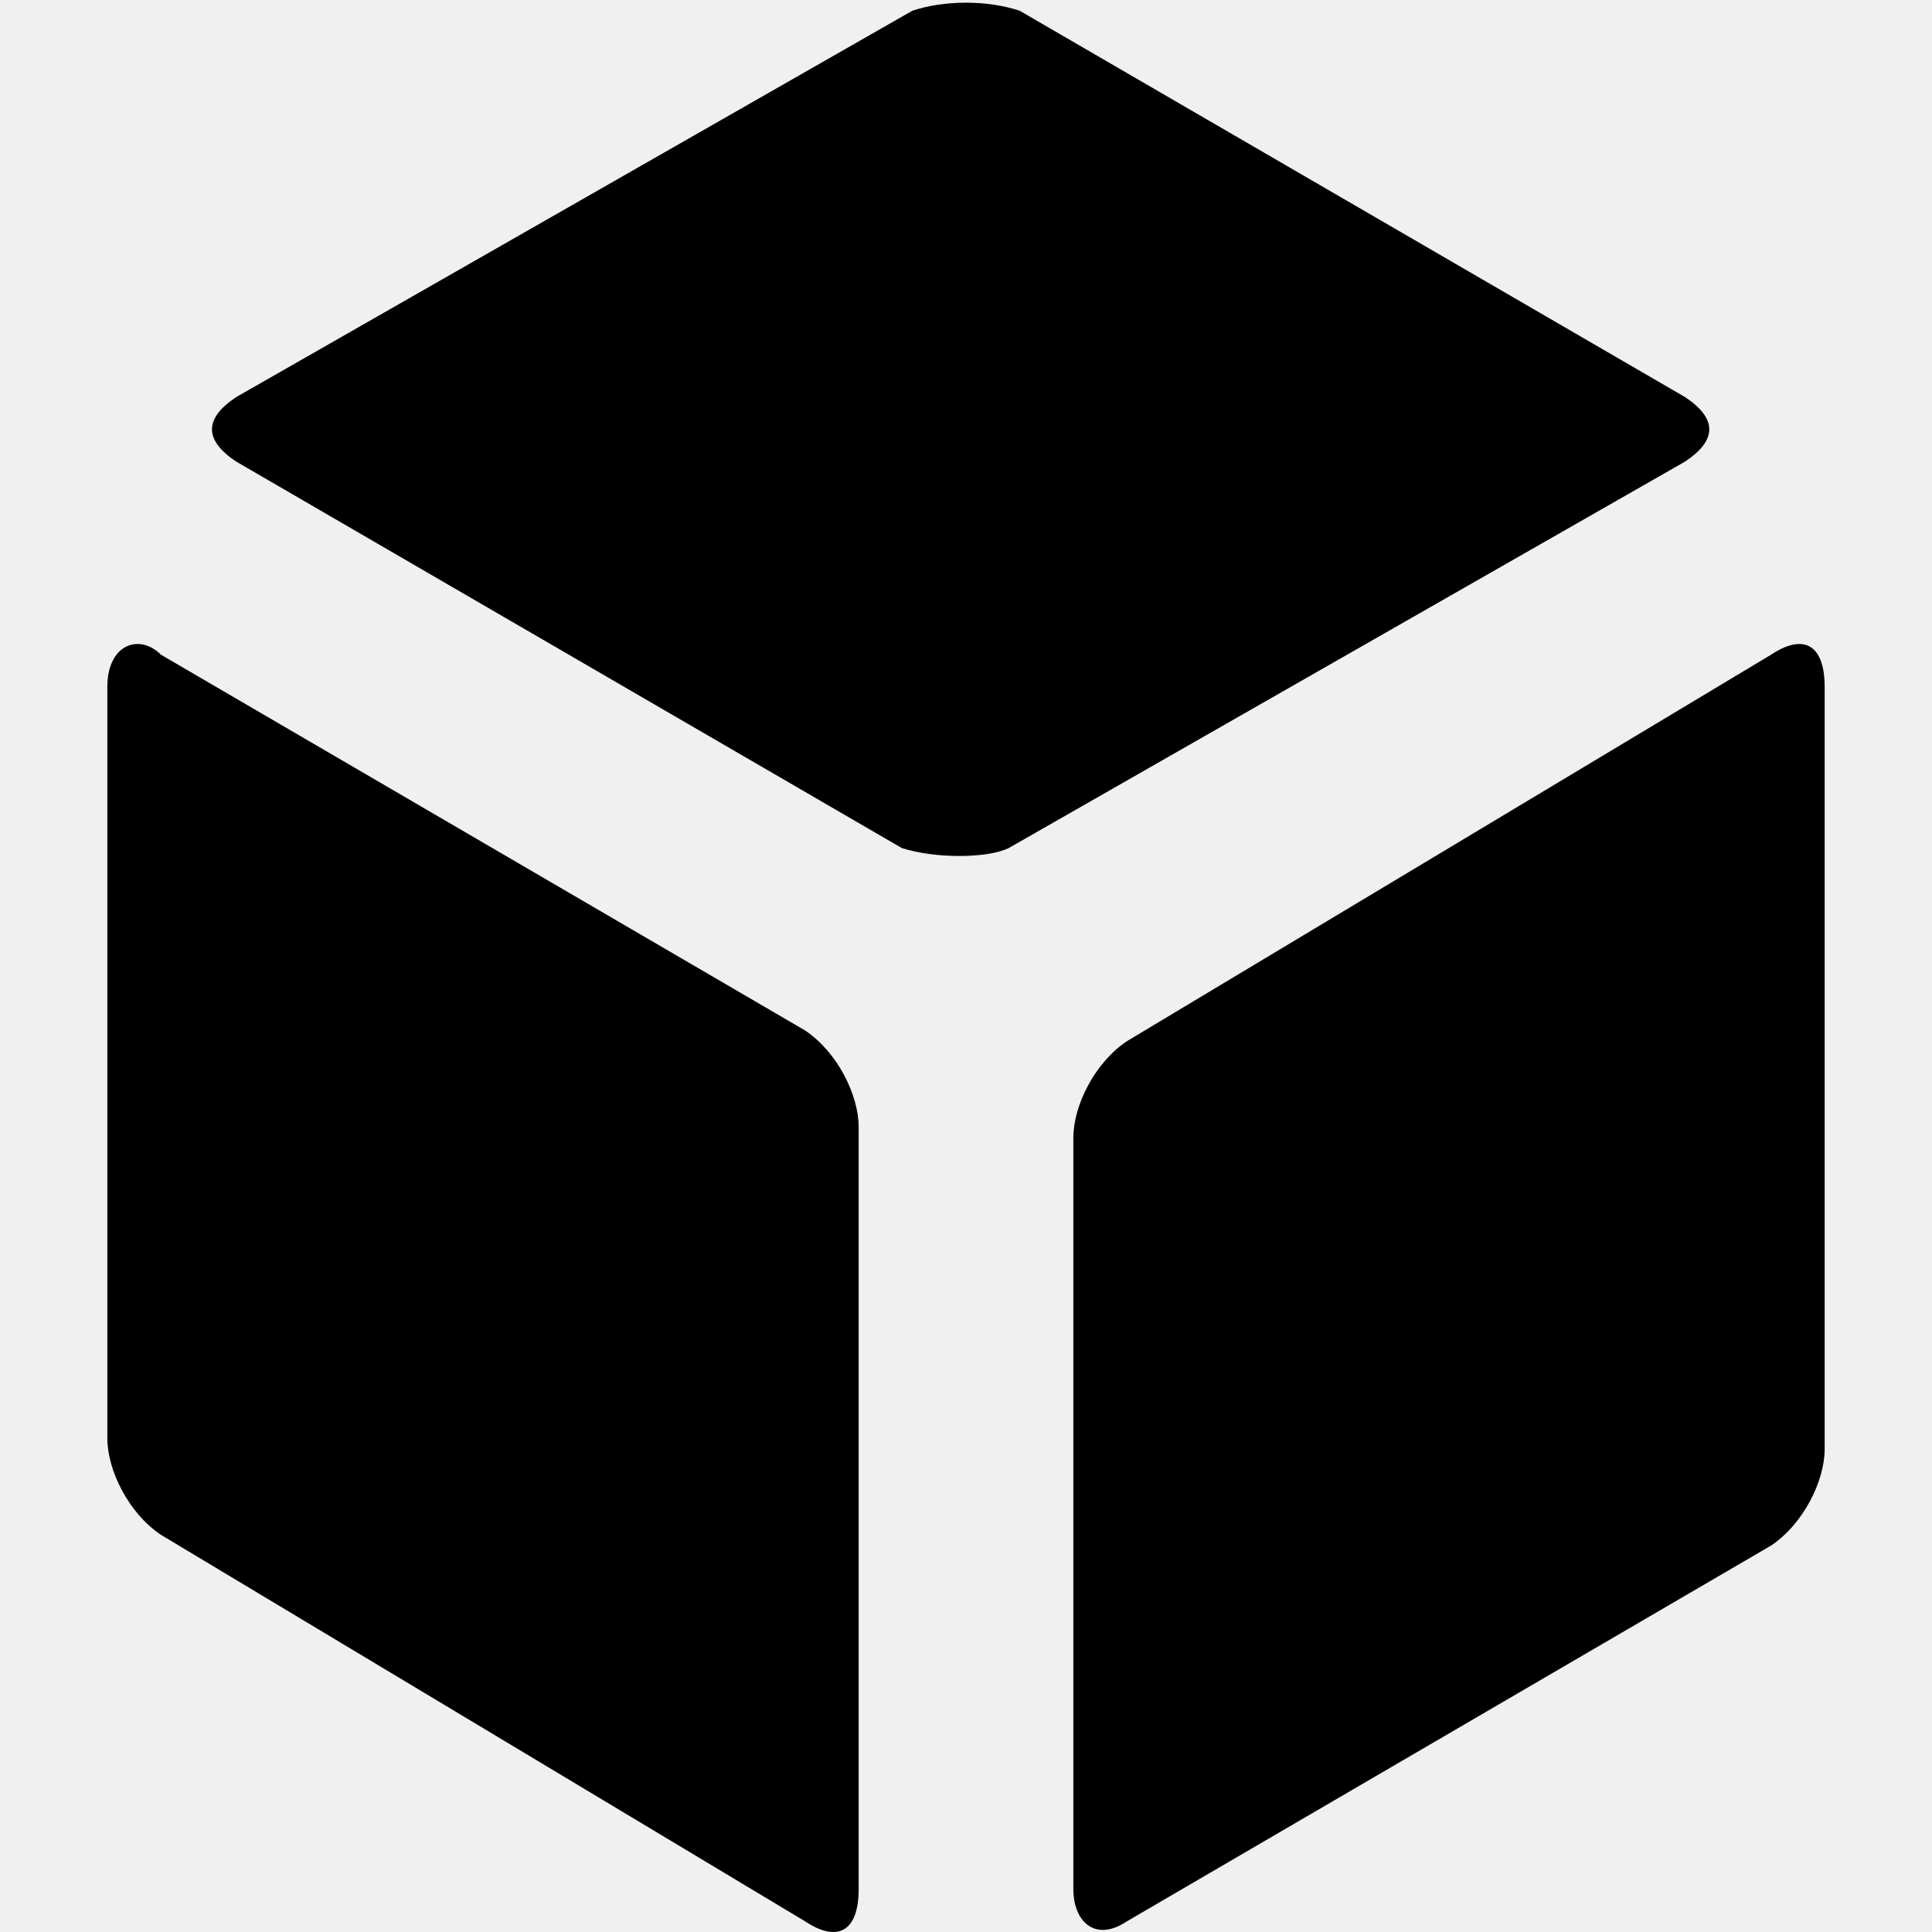
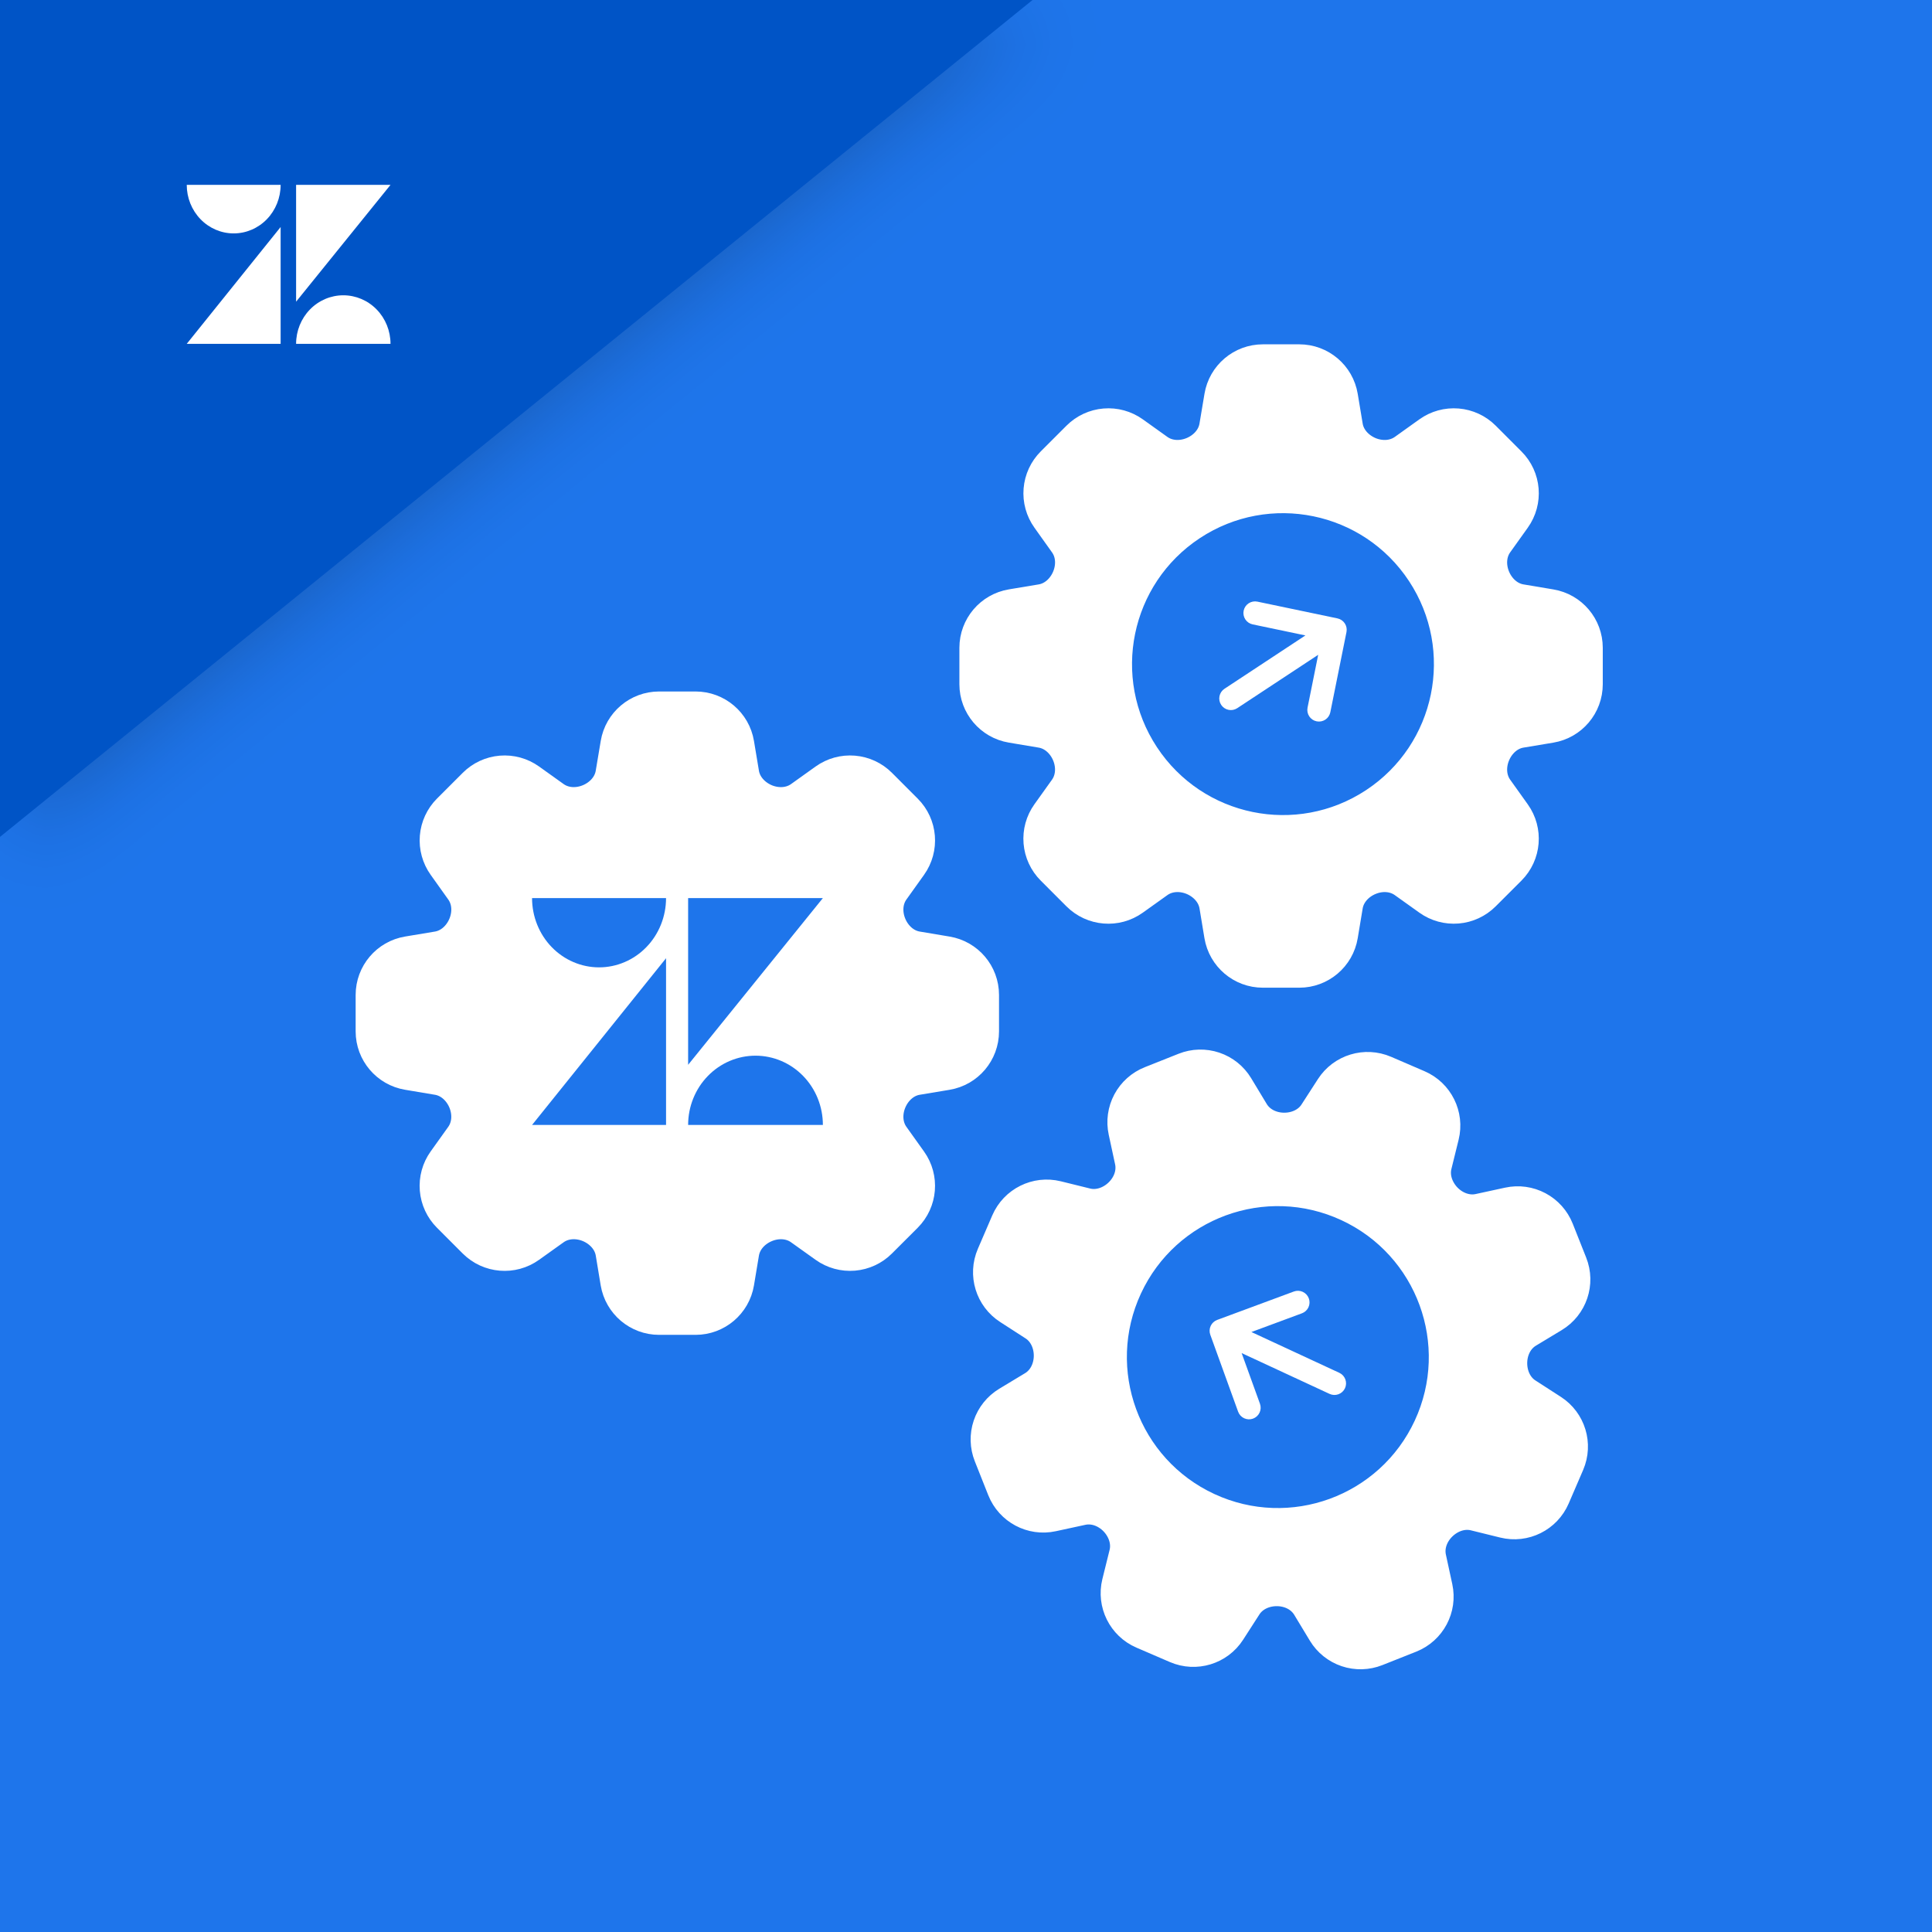
- <svg xmlns="http://www.w3.org/2000/svg" version="1.1" id="Layer_1" x="0px" y="0px" viewBox="0 0 18 18" style="enable-background:new 0 0 18 18;" xml:space="preserve">
-   <path id="Fill-3" d="M1.5,6.1C1.3,5.9,1,6,1,6.4l0,7c0,0.3,0.2,0.7,0.5,0.9l6,3.6C7.8,18.1,8,18,8,17.6l0-7.1c0-0.3-0.2-0.7-0.5-0.9  L1.5,6.1z" />
-   <path id="Fill-5" d="M10.5,17.9c-0.3,0.2-0.5,0-0.5-0.3l0-7c0-0.3,0.2-0.7,0.5-0.9l6-3.6C16.8,5.9,17,6,17,6.4l0,7.1  c0,0.3-0.2,0.7-0.5,0.9L10.5,17.9z" />
-   <path id="Fill-1" d="M2.2,3.7c-0.3,0.2-0.3,0.4,0,0.6l6.2,3.6C8.7,8,9.2,8,9.4,7.9l6.3-3.6c0.3-0.2,0.3-0.4,0-0.6L9.5,0.1  C9.2,0,8.8,0,8.5,0.1L2.2,3.7z" />
+ <svg xmlns="http://www.w3.org/2000/svg" width="512" height="512" viewBox="0 0 512 512" fill="none">
+   <g clip-path="url(#clip0_2604_563)">
+     <rect width="512" height="512" fill="#1E75EB" />
+     <g filter="url(#filter0_d_2604_563)">
+       <path d="M-6.558 -4.585L276.035 -1.95L-62.48 272.432L-6.558 -4.585Z" fill="#0054C6" />
+     </g>
+     <path d="M74.37 60.16V91.118H49.49L74.37 60.16Z" fill="white" />
+     <path d="M74.37 48.992C74.37 52.404 73.059 55.676 70.726 58.088C68.393 60.501 65.229 61.856 61.93 61.856C58.631 61.856 55.467 60.501 53.134 58.088C50.801 55.676 49.49 52.404 49.49 48.992H74.37V48.992Z" fill="white" />
+     <path d="M78.469 91.118C78.469 87.706 79.787 84.434 82.133 82.022C84.479 79.609 87.662 78.254 90.979 78.254C94.297 78.254 97.48 79.609 99.826 82.022C102.172 84.434 103.49 87.706 103.49 91.118H78.469Z" fill="white" />
+     <path d="M78.469 79.95V48.992H103.49L78.469 79.95Z" fill="white" />
+   </g>
+   <path d="M164.872 197.303C165.667 192.516 169.819 189 174.677 189H184.332C189.19 189 193.342 192.516 194.137 197.303L195.453 205.2C196.071 208.946 198.845 211.949 202.343 213.415C205.859 214.864 209.895 214.67 212.987 212.461L219.497 207.806C221.412 206.437 223.75 205.793 226.096 205.987C228.441 206.181 230.642 207.201 232.306 208.866L239.134 215.703C242.579 219.139 243.02 224.554 240.194 228.511L235.539 235.022C233.33 238.113 233.136 242.141 234.593 245.657C236.051 249.164 239.054 251.929 242.808 252.547L250.697 253.872C255.493 254.667 259 258.81 259 263.668V273.332C259 278.19 255.493 282.342 250.697 283.137L242.8 284.453C239.054 285.071 236.051 287.836 234.593 291.343C233.136 294.859 233.33 298.887 235.539 301.978L240.194 308.497C243.02 312.446 242.57 317.861 239.134 321.306L232.297 328.134C230.634 329.796 228.435 330.815 226.091 331.009C223.748 331.203 221.411 330.56 219.497 329.194L212.978 324.539C209.887 322.33 205.859 322.136 202.352 323.593C198.836 325.051 196.08 328.054 195.453 331.8L194.137 339.697C193.342 344.484 189.19 348 184.332 348H174.668C169.81 348 165.667 344.484 164.863 339.697L163.556 331.8C162.929 328.054 160.164 325.051 156.657 323.585C153.141 322.136 149.113 322.33 146.022 324.539L139.503 329.194C135.554 332.02 130.139 331.57 126.694 328.134L119.866 321.297C118.201 319.633 117.181 317.433 116.987 315.087C116.793 312.742 117.437 310.403 118.806 308.488L123.461 301.978C125.67 298.887 125.864 294.859 124.415 291.343C122.958 287.836 119.946 285.071 116.2 284.453L108.303 283.128C103.516 282.333 100 278.181 100 273.332V263.668C100 258.81 103.516 254.658 108.303 253.863L116.2 252.547C119.946 251.929 122.958 249.164 124.415 245.657C125.873 242.141 125.679 238.113 123.461 235.022L118.815 228.503C117.446 226.588 116.802 224.25 116.996 221.904C117.19 219.559 118.21 217.358 119.875 215.694L126.703 208.866C128.367 207.201 130.567 206.181 132.913 205.987C135.258 205.793 137.597 206.437 139.511 207.806L146.022 212.461C149.113 214.67 153.15 214.864 156.657 213.406C160.164 211.949 162.929 208.946 163.547 205.2L164.872 197.303Z" fill="white" stroke="white" stroke-width="11.5" stroke-linecap="round" stroke-linejoin="round" />
+   <path d="M176.51 253.939V298.125H141L176.51 253.939Z" fill="#1E75EB" />
+   <path d="M176.51 238C176.51 242.869 174.64 247.54 171.31 250.983C167.98 254.426 163.464 256.36 158.755 256.36C154.046 256.36 149.53 254.426 146.2 250.983C142.871 247.54 141 242.869 141 238H176.51V238Z" fill="#1E75EB" />
+   <path d="M182.361 298.126C182.361 293.257 184.242 288.586 187.591 285.143C190.939 281.7 195.481 279.766 200.217 279.766C204.952 279.766 209.494 281.7 212.843 285.143C216.192 288.586 218.073 293.257 218.073 298.126H182.361Z" fill="#1E75EB" />
+   <path d="M182.361 282.186V238H218.073L182.361 282.186Z" fill="#1E75EB" />
+   <path d="M324.872 105.303C325.667 100.516 329.819 97 334.677 97H344.332C349.19 97 353.342 100.516 354.137 105.303L355.453 113.2C356.071 116.946 358.845 119.949 362.343 121.415C365.859 122.864 369.895 122.67 372.987 120.461L379.497 115.806C381.412 114.437 383.75 113.793 386.096 113.987C388.441 114.181 390.642 115.201 392.306 116.866L399.134 123.703C402.579 127.139 403.02 132.554 400.194 136.511L395.539 143.022C393.33 146.113 393.136 150.141 394.593 153.657C396.051 157.164 399.054 159.929 402.808 160.547L410.697 161.872C415.493 162.667 419 166.81 419 171.668V181.332C419 186.19 415.493 190.342 410.697 191.137L402.8 192.453C399.054 193.071 396.051 195.836 394.593 199.343C393.136 202.859 393.33 206.887 395.539 209.978L400.194 216.497C403.02 220.446 402.57 225.861 399.134 229.306L392.297 236.134C390.634 237.796 388.435 238.815 386.091 239.009C383.748 239.203 381.411 238.56 379.497 237.194L372.978 232.539C369.887 230.33 365.859 230.136 362.352 231.593C358.836 233.051 356.08 236.054 355.453 239.8L354.137 247.697C353.342 252.484 349.19 256 344.332 256H334.668C329.81 256 325.667 252.484 324.863 247.697L323.556 239.8C322.929 236.054 320.164 233.051 316.657 231.585C313.141 230.136 309.113 230.33 306.022 232.539L299.503 237.194C295.554 240.02 290.139 239.57 286.694 236.134L279.866 229.297C278.201 227.633 277.181 225.433 276.987 223.087C276.793 220.742 277.437 218.403 278.806 216.488L283.461 209.978C285.67 206.887 285.864 202.859 284.415 199.343C282.958 195.836 279.946 193.071 276.2 192.453L268.303 191.128C263.516 190.333 260 186.181 260 181.332V171.668C260 166.81 263.516 162.658 268.303 161.863L276.2 160.547C279.946 159.929 282.958 157.164 284.415 153.657C285.873 150.141 285.679 146.113 283.461 143.022L278.815 136.503C277.446 134.588 276.802 132.25 276.996 129.904C277.19 127.559 278.21 125.358 279.875 123.694L286.703 116.866C288.367 115.201 290.567 114.181 292.913 113.987C295.258 113.793 297.597 114.437 299.511 115.806L306.022 120.461C309.113 122.67 313.15 122.864 316.657 121.406C320.164 119.949 322.929 116.946 323.547 113.2L324.872 105.303Z" fill="white" stroke="white" stroke-width="11.5" stroke-linecap="round" stroke-linejoin="round" />
+   <path d="M373.396 153.984C385.555 172.427 380.459 197.237 362.016 209.396C343.573 221.555 318.763 216.459 306.604 198.016C294.445 179.573 299.541 154.763 317.984 142.604C336.427 130.445 361.237 135.541 373.396 153.984ZM329.583 161.824C329.5 162.219 329.496 162.627 329.571 163.024C329.646 163.421 329.798 163.8 330.019 164.138C330.24 164.477 330.526 164.768 330.859 164.996C331.193 165.224 331.569 165.384 331.964 165.467L345.946 168.395L324.498 182.534C323.817 182.983 323.342 183.684 323.178 184.484C323.014 185.283 323.174 186.115 323.623 186.796C324.072 187.478 324.774 187.953 325.573 188.117C326.372 188.281 327.204 188.121 327.886 187.672L349.333 173.533L346.514 187.537C346.434 187.933 346.433 188.341 346.512 188.738C346.59 189.135 346.745 189.512 346.969 189.849C347.193 190.185 347.481 190.474 347.817 190.7C348.153 190.925 348.53 191.082 348.926 191.161C349.323 191.241 349.731 191.242 350.127 191.163C350.524 191.085 350.901 190.93 351.238 190.706C351.575 190.482 351.864 190.194 352.089 189.858C352.314 189.522 352.471 189.145 352.551 188.749L356.83 167.501C356.99 166.705 356.829 165.878 356.382 165.2C355.935 164.522 355.238 164.048 354.444 163.882L333.229 159.441C332.833 159.357 332.425 159.353 332.027 159.427C331.63 159.502 331.251 159.655 330.912 159.876C330.573 160.097 330.282 160.383 330.054 160.717C329.826 161.052 329.666 161.428 329.583 161.824Z" fill="#1E75EB" />
+   <path d="M354.091 289.09C356.716 285.008 361.92 283.423 366.381 285.346L375.248 289.167C379.709 291.09 382.13 295.962 380.965 300.673L379.048 308.446C378.134 312.131 379.492 315.987 382.124 318.718C384.779 321.44 388.563 322.859 392.276 322.055L400.097 320.357C402.398 319.858 404.8 320.191 406.877 321.298C408.954 322.404 410.571 324.212 411.44 326.4L415.004 335.381C416.808 339.9 415.07 345.048 410.908 347.563L404.056 351.699C400.805 353.664 399.032 357.286 398.979 361.091C398.929 364.889 400.593 368.617 403.795 370.67L410.515 375.009C414.605 377.638 416.186 382.831 414.263 387.292L410.438 396.167C408.515 400.628 403.651 403.053 398.931 401.884L391.158 399.967C387.474 399.052 383.622 400.403 380.895 403.046C378.165 405.698 376.749 409.474 377.554 413.187L379.248 421.016C380.281 425.761 377.724 430.555 373.205 432.359L364.224 435.923C362.038 436.792 359.616 436.857 357.387 436.108C355.158 435.358 353.267 433.843 352.05 431.83L347.906 424.975C345.941 421.723 342.319 419.951 338.521 419.901C334.716 419.848 330.996 421.515 328.938 424.706L324.603 431.437C321.978 435.519 316.774 437.104 312.313 435.181L303.438 431.356C298.977 429.433 296.564 424.565 297.721 419.85L299.646 412.081C300.552 408.393 299.202 404.541 296.562 401.806C293.907 399.084 290.131 397.668 286.418 398.472L278.589 400.167C273.844 401.2 269.049 398.643 267.246 394.124L263.682 385.142C262.811 382.956 262.745 380.531 263.495 378.3C264.246 376.069 265.763 374.177 267.778 372.961L274.63 368.825C277.881 366.86 279.654 363.238 279.715 359.436C279.765 355.638 278.093 351.907 274.899 349.857L268.171 345.514C264.089 342.889 262.504 337.685 264.423 333.231L268.248 324.357C270.171 319.895 275.043 317.474 279.755 318.639L287.528 320.557C291.212 321.471 295.072 320.124 297.799 317.481C300.529 314.829 301.945 311.053 301.132 307.337L299.446 299.511C298.947 297.211 299.28 294.808 300.387 292.731C301.494 290.654 303.302 289.037 305.489 288.168L314.462 284.6C316.649 283.73 319.074 283.664 321.305 284.414C323.535 285.164 325.428 286.682 326.644 288.697L330.78 295.549C332.745 298.8 336.375 300.577 340.173 300.626C343.97 300.676 347.698 299.012 349.748 295.817L354.091 289.09Z" fill="white" stroke="white" stroke-width="11.5" stroke-linecap="round" stroke-linejoin="round" />
+   <path d="M302.358 342.802C293.059 362.84 301.764 386.625 321.802 395.924C341.839 405.224 365.624 396.518 374.924 376.48C384.223 356.443 375.518 332.658 355.48 323.359C335.442 314.059 311.658 322.765 302.358 342.802ZM346.848 344.081C346.989 344.46 347.053 344.863 347.038 345.267C347.023 345.671 346.928 346.068 346.759 346.435C346.591 346.802 346.351 347.133 346.055 347.407C345.759 347.682 345.411 347.896 345.032 348.036L331.637 352.999L354.938 363.813C355.678 364.156 356.251 364.78 356.532 365.546C356.812 366.312 356.777 367.159 356.434 367.899C356.09 368.639 355.466 369.213 354.7 369.493C353.934 369.774 353.087 369.738 352.347 369.395L329.046 358.581L333.904 372.014C334.041 372.395 334.102 372.798 334.083 373.202C334.065 373.606 333.967 374.002 333.795 374.368C333.623 374.734 333.381 375.063 333.082 375.335C332.783 375.607 332.434 375.818 332.053 375.955C331.673 376.093 331.269 376.154 330.866 376.135C330.462 376.116 330.065 376.018 329.7 375.846C329.334 375.675 329.005 375.432 328.733 375.134C328.46 374.835 328.249 374.485 328.112 374.105L320.74 353.723C320.464 352.959 320.501 352.118 320.843 351.381C321.184 350.645 321.804 350.073 322.565 349.791L342.89 342.263C343.269 342.122 343.673 342.058 344.077 342.073C344.481 342.088 344.879 342.183 345.246 342.351C345.614 342.52 345.945 342.76 346.22 343.057C346.494 343.354 346.708 343.702 346.848 344.081Z" fill="#1E75EB" />
+   <defs>
+     <filter id="filter0_d_2604_563" x="-87.48" y="-29.584" width="388.515" height="327.016" filterUnits="userSpaceOnUse" color-interpolation-filters="sRGB">
+       <feFlood flood-opacity="0" result="BackgroundImageFix" />
+       <feColorMatrix in="SourceAlpha" type="matrix" values="0 0 0 0 0 0 0 0 0 0 0 0 0 0 0 0 0 0 127 0" result="hardAlpha" />
+       <feOffset />
+       <feGaussianBlur stdDeviation="12.5" />
+       <feColorMatrix type="matrix" values="0 0 0 0 0 0 0 0 0 0 0 0 0 0 0 0 0 0 0.25 0" />
+       <feBlend mode="normal" in2="BackgroundImageFix" result="effect1_dropShadow_2604_563" />
+       <feBlend mode="normal" in="SourceGraphic" in2="effect1_dropShadow_2604_563" result="shape" />
+     </filter>
+     <clipPath id="clip0_2604_563">
+       <rect width="512" height="512" fill="white" />
+     </clipPath>
+   </defs>
</svg>
